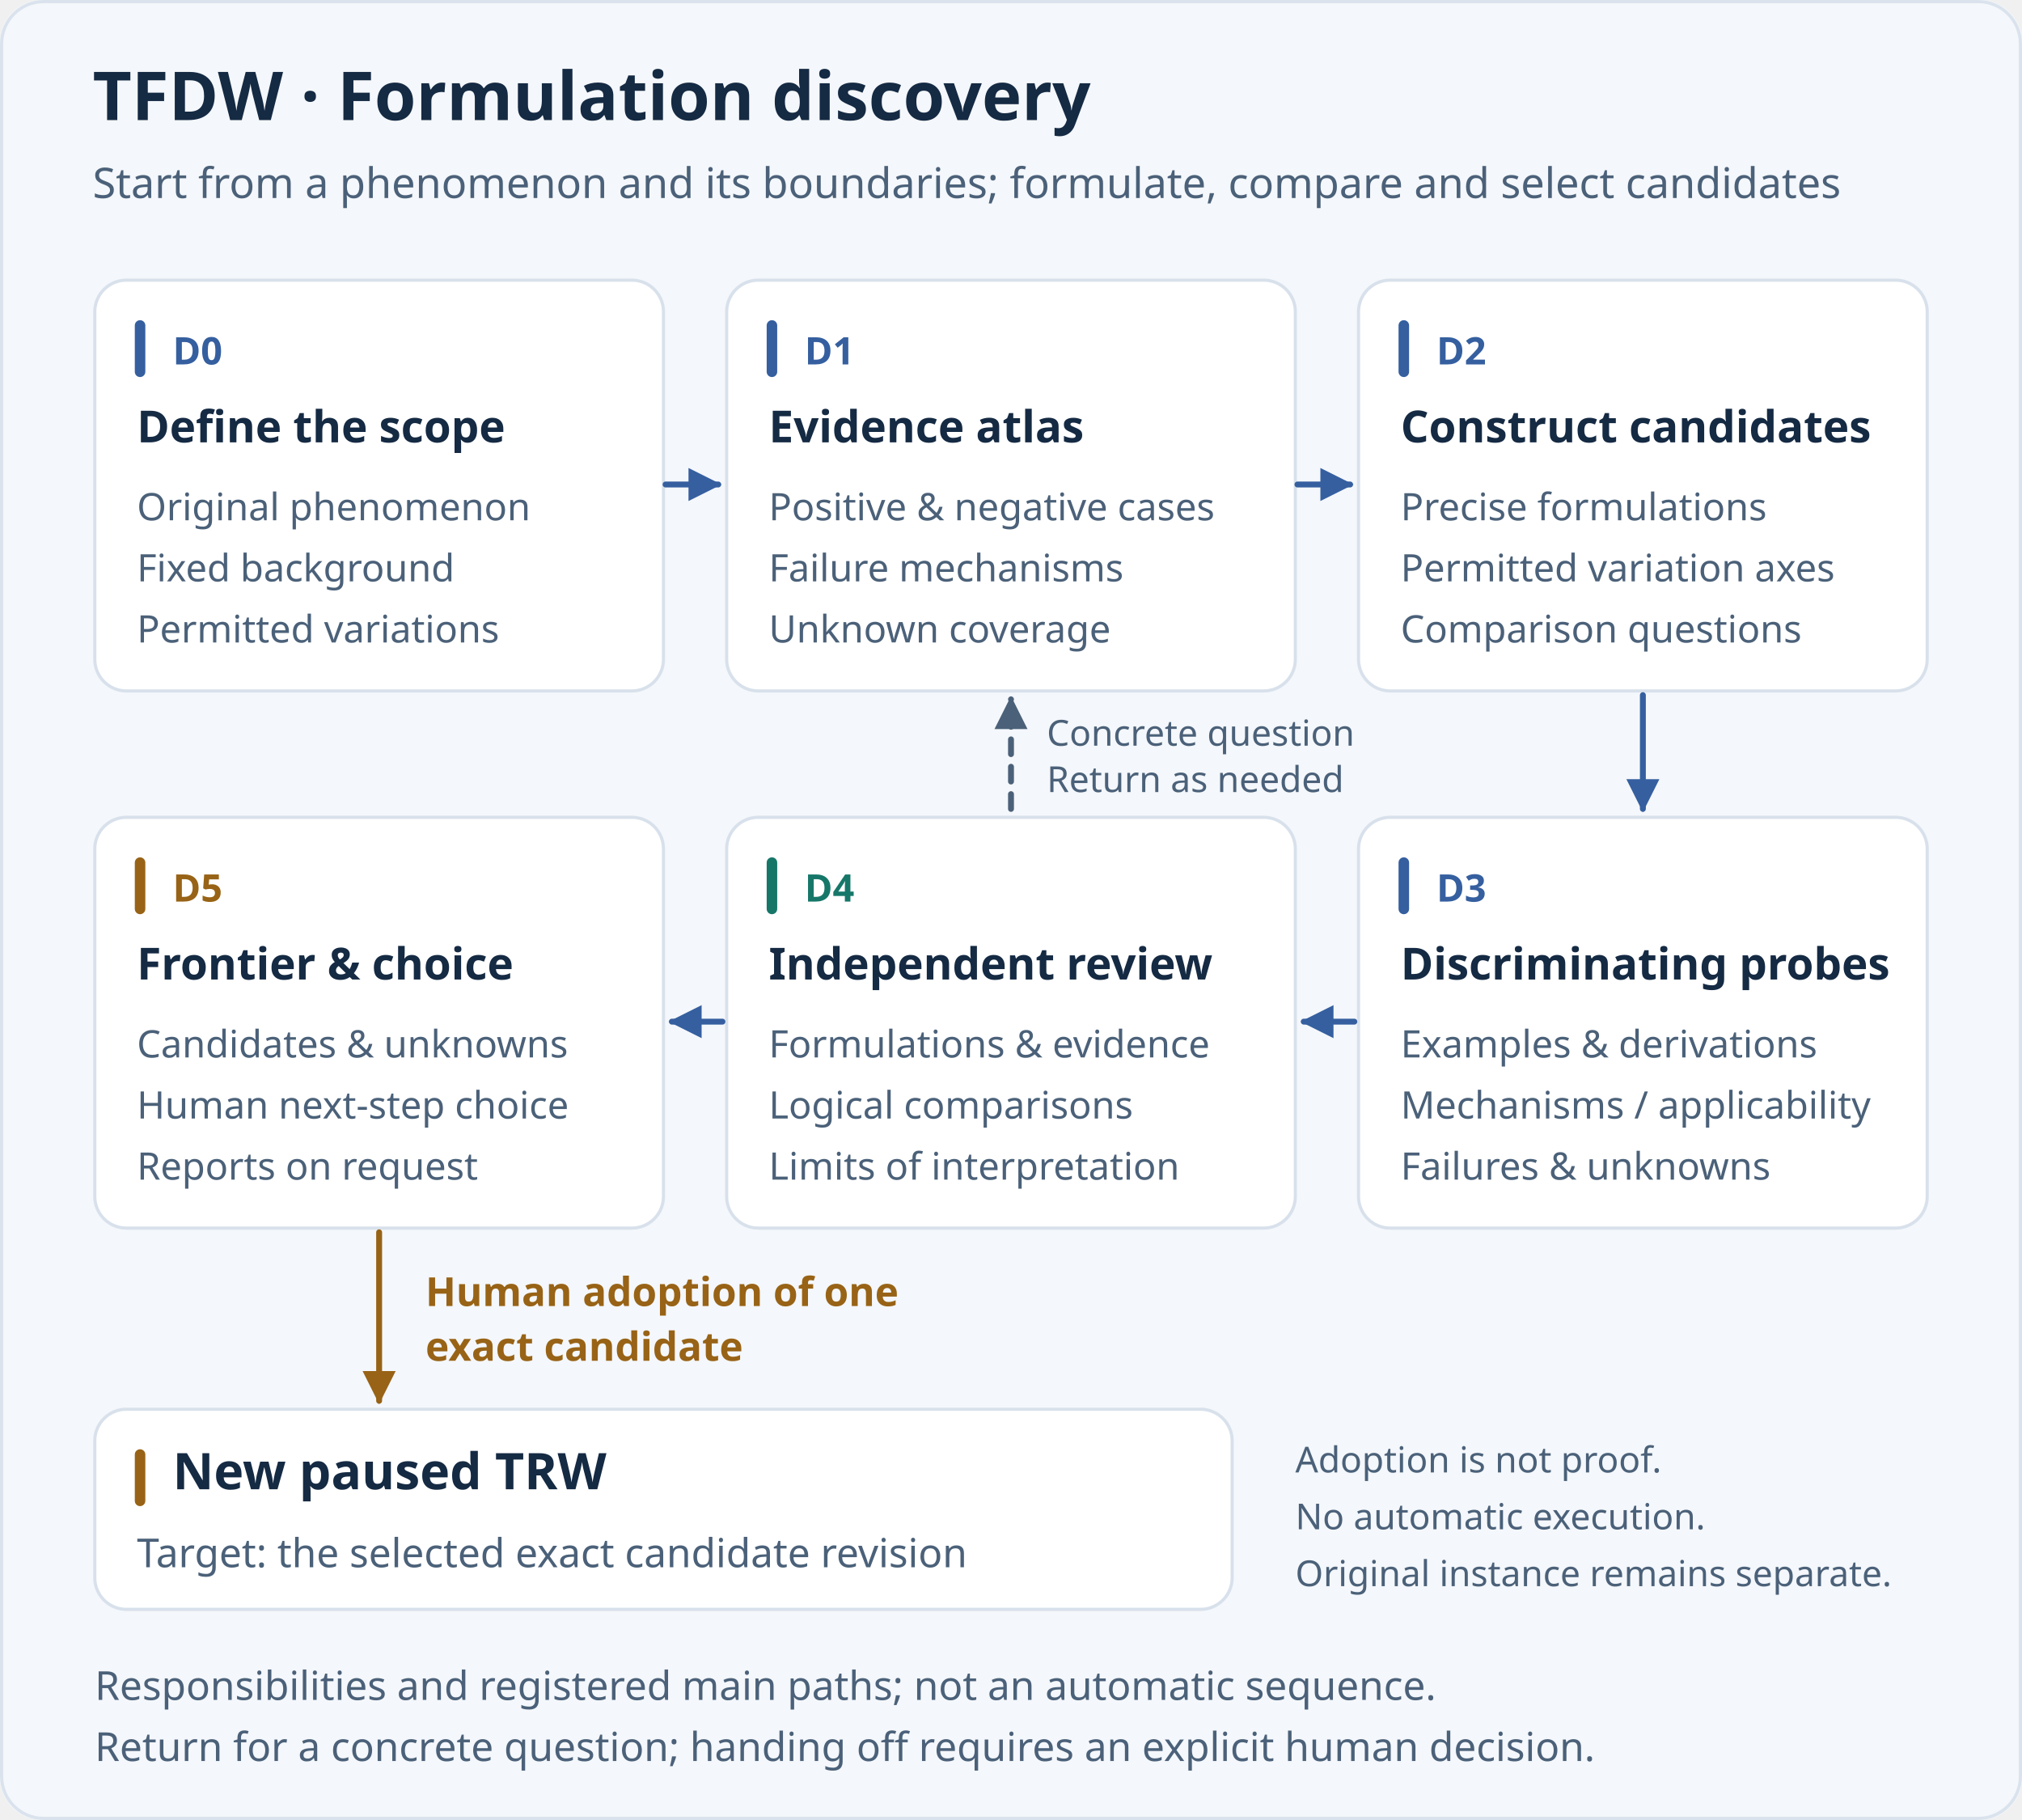
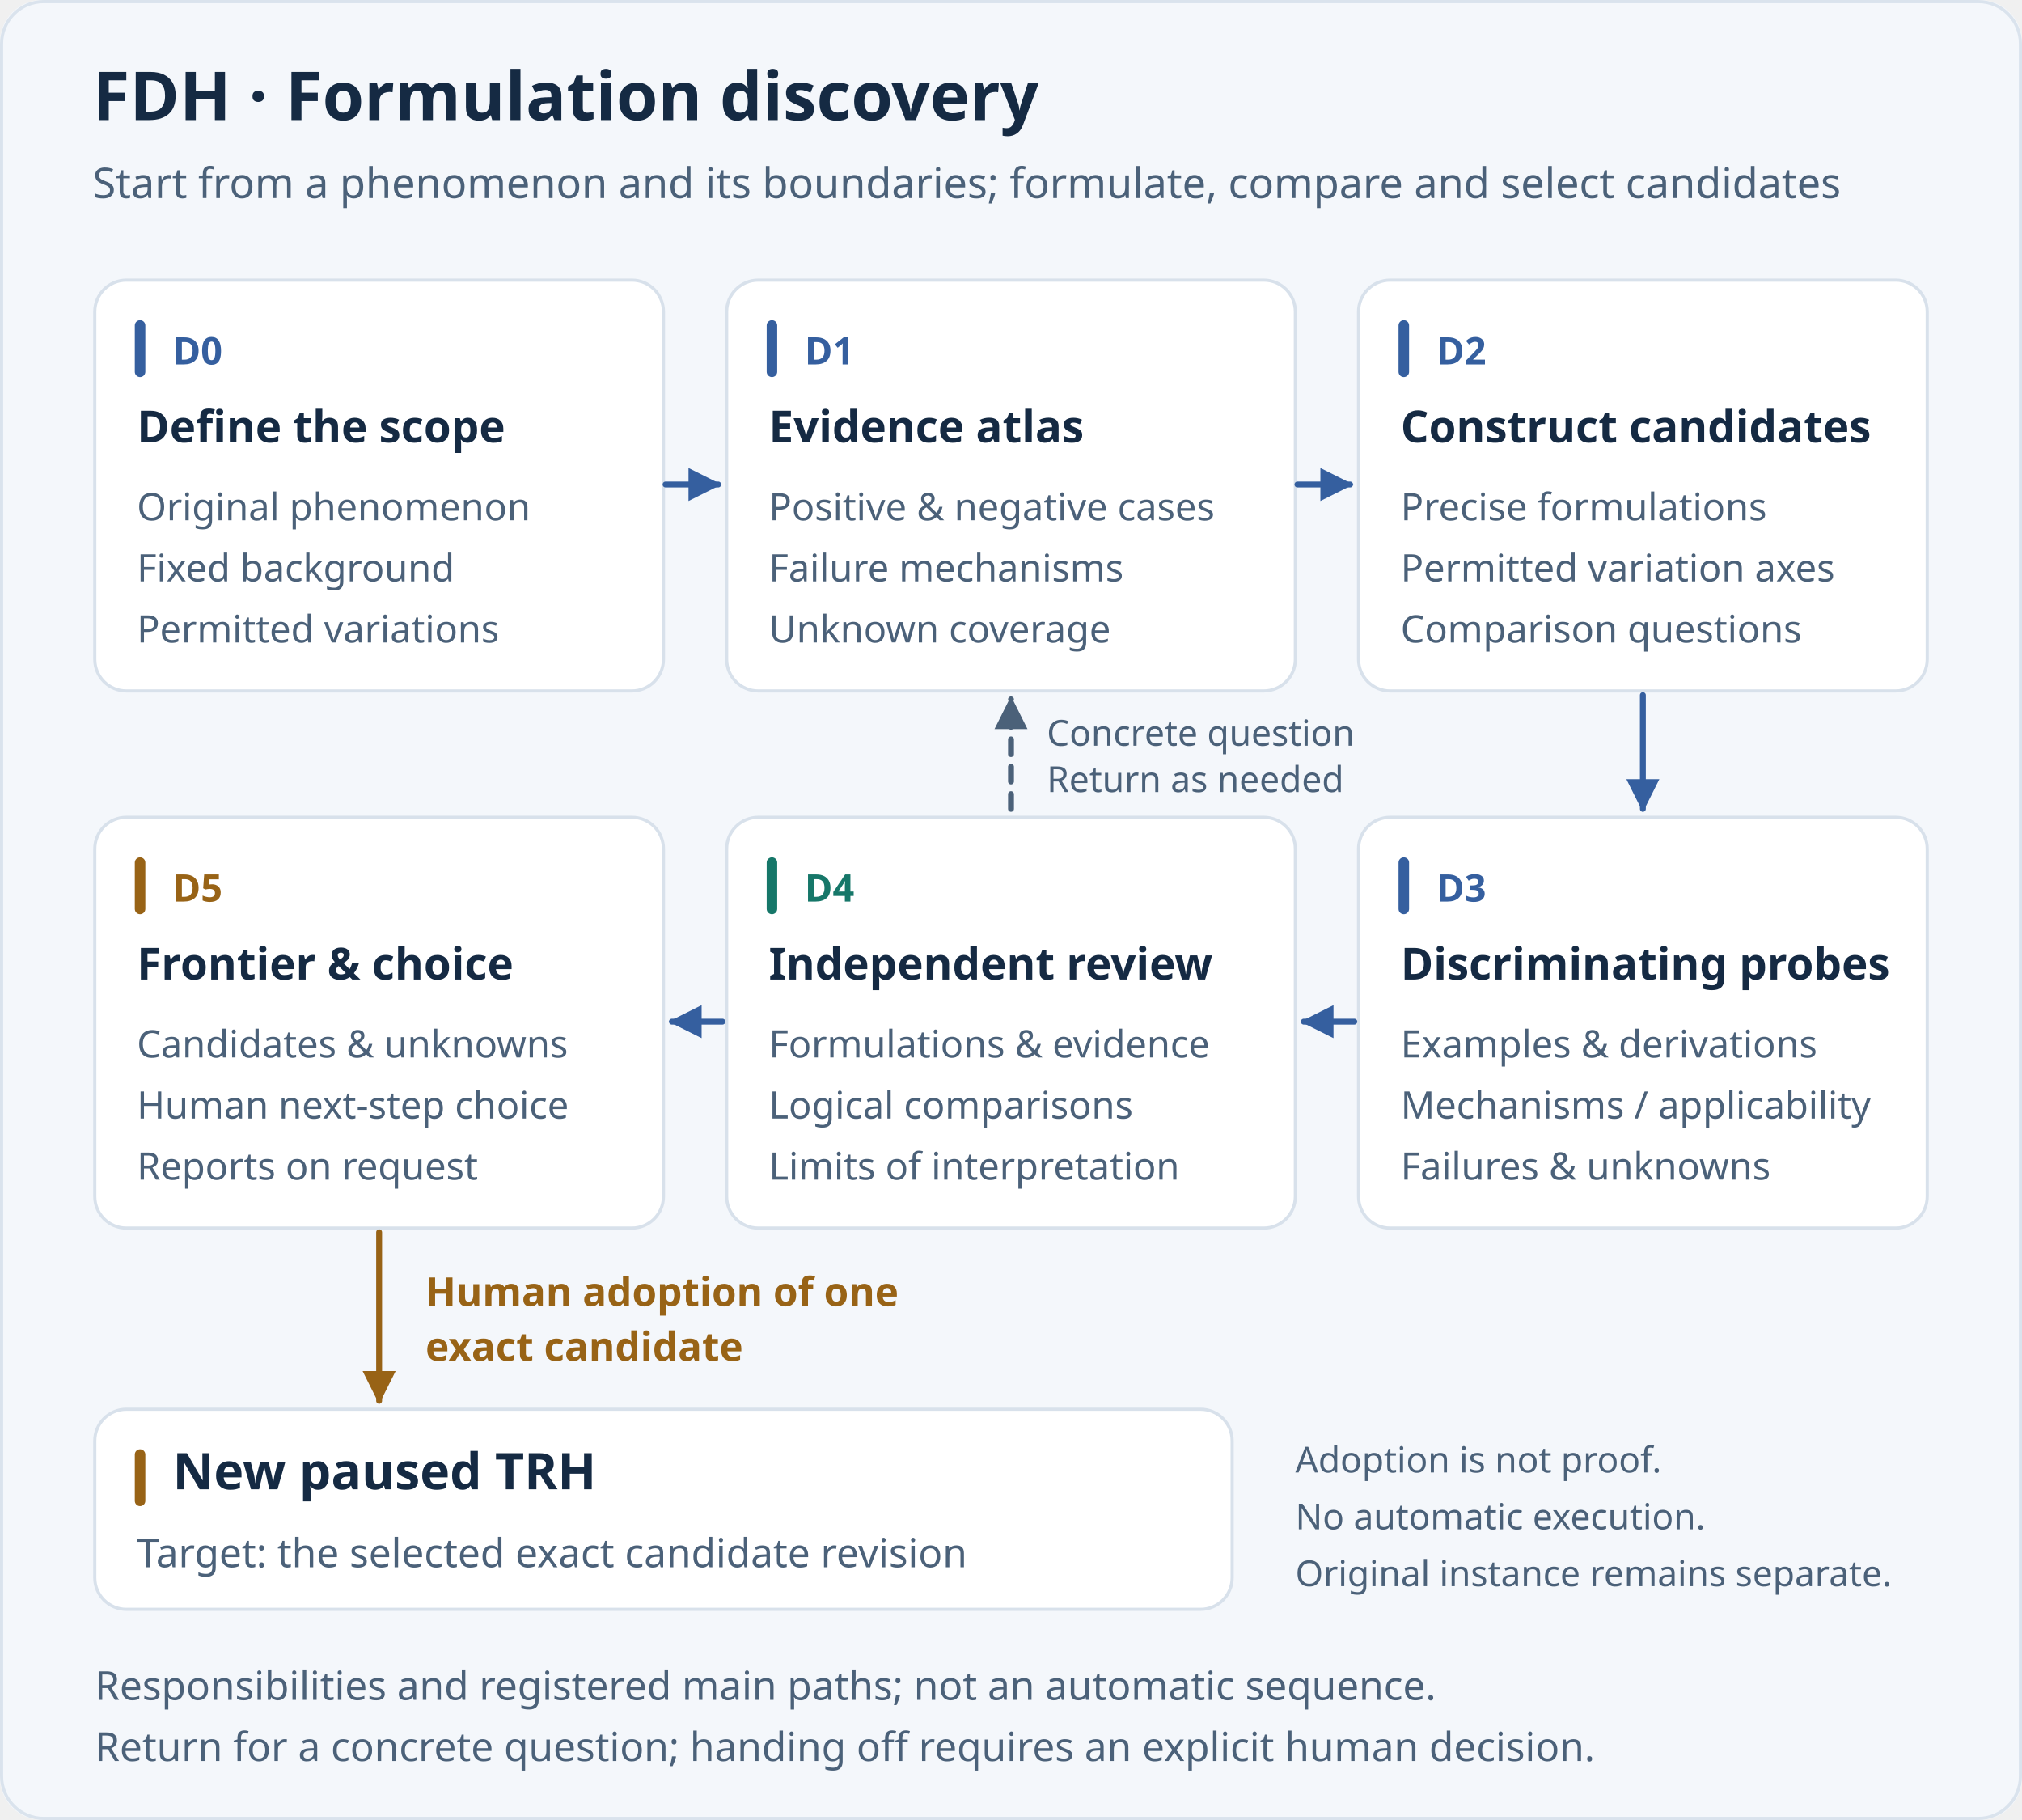
<svg xmlns="http://www.w3.org/2000/svg" width="960" height="864" viewBox="0 0 960 864" role="img" aria-labelledby="figure-title" lang="en">
  <defs>
    <marker id="arrow-main" viewBox="0 0 10 10" refX="8.2" refY="5" markerWidth="7" markerHeight="7" orient="auto-start-reverse">
      <path d="M 1 1 L 9 5 L 1 9 Z" fill="#355f9f" />
    </marker>
    <marker id="arrow-return" viewBox="0 0 10 10" refX="8.2" refY="5" markerWidth="7" markerHeight="7" orient="auto-start-reverse">
      <path d="M 1 1 L 9 5 L 1 9 Z" fill="#4b6179" />
    </marker>
    <marker id="arrow-human" viewBox="0 0 10 10" refX="8.2" refY="5" markerWidth="7" markerHeight="7" orient="auto-start-reverse">
      <path d="M 1 1 L 9 5 L 1 9 Z" fill="#986316" />
    </marker>
  </defs>
  <rect x="0" y="0" width="960" height="864" rx="20" fill="#f4f7fb" />
  <rect x="0.75" y="0.75" width="958.5" height="862.5" rx="20" fill="none" stroke="#dae3ed" stroke-width="1.5" />
-   <text x="44" y="57" font-family="Noto Sans, Noto Sans CJK SC, DejaVu Sans, sans-serif" font-size="32" font-weight="700" fill="#152a43" text-anchor="start">TFDW · Formulation discovery</text>
+   <text x="44" y="57" font-family="Noto Sans, Noto Sans CJK SC, DejaVu Sans, sans-serif" font-size="32" font-weight="700" fill="#152a43" text-anchor="start">FDH · Formulation discovery</text>
  <text x="44" y="94" font-family="Noto Sans, Noto Sans CJK SC, DejaVu Sans, sans-serif" font-size="20" font-weight="400" fill="#4b6179" text-anchor="start">Start from a phenomenon and its boundaries; formulate, compare and select candidates</text>
  <rect x="45" y="133" width="270" height="195" rx="15" fill="#ffffff" stroke="#d8e1eb" stroke-width="1.5" />
  <rect x="64" y="152" width="5" height="27" rx="2.5" fill="#355f9f" />
  <text x="82" y="173" font-family="Noto Sans, Noto Sans CJK SC, DejaVu Sans, sans-serif" font-size="18" font-weight="700" fill="#355f9f" text-anchor="start">D0</text>
  <text x="65" y="210" font-family="Noto Sans, Noto Sans CJK SC, DejaVu Sans, sans-serif" font-size="21" font-weight="700" fill="#152a43" text-anchor="start">Define the scope</text>
  <text x="65" y="247" font-family="Noto Sans, Noto Sans CJK SC, DejaVu Sans, sans-serif" font-size="18" font-weight="400" fill="#4b6179" text-anchor="start">Original phenomenon</text>
  <text x="65" y="276" font-family="Noto Sans, Noto Sans CJK SC, DejaVu Sans, sans-serif" font-size="18" font-weight="400" fill="#4b6179" text-anchor="start">Fixed background</text>
  <text x="65" y="305" font-family="Noto Sans, Noto Sans CJK SC, DejaVu Sans, sans-serif" font-size="18" font-weight="400" fill="#4b6179" text-anchor="start">Permitted variations</text>
  <rect x="345" y="133" width="270" height="195" rx="15" fill="#ffffff" stroke="#d8e1eb" stroke-width="1.5" />
  <rect x="364" y="152" width="5" height="27" rx="2.5" fill="#355f9f" />
  <text x="382" y="173" font-family="Noto Sans, Noto Sans CJK SC, DejaVu Sans, sans-serif" font-size="18" font-weight="700" fill="#355f9f" text-anchor="start">D1</text>
  <text x="365" y="210" font-family="Noto Sans, Noto Sans CJK SC, DejaVu Sans, sans-serif" font-size="21" font-weight="700" fill="#152a43" text-anchor="start">Evidence atlas</text>
  <text x="365" y="247" font-family="Noto Sans, Noto Sans CJK SC, DejaVu Sans, sans-serif" font-size="18" font-weight="400" fill="#4b6179" text-anchor="start">Positive &amp; negative cases</text>
  <text x="365" y="276" font-family="Noto Sans, Noto Sans CJK SC, DejaVu Sans, sans-serif" font-size="18" font-weight="400" fill="#4b6179" text-anchor="start">Failure mechanisms</text>
  <text x="365" y="305" font-family="Noto Sans, Noto Sans CJK SC, DejaVu Sans, sans-serif" font-size="18" font-weight="400" fill="#4b6179" text-anchor="start">Unknown coverage</text>
  <rect x="645" y="133" width="270" height="195" rx="15" fill="#ffffff" stroke="#d8e1eb" stroke-width="1.5" />
  <rect x="664" y="152" width="5" height="27" rx="2.5" fill="#355f9f" />
  <text x="682" y="173" font-family="Noto Sans, Noto Sans CJK SC, DejaVu Sans, sans-serif" font-size="18" font-weight="700" fill="#355f9f" text-anchor="start">D2</text>
  <text x="665" y="210" font-family="Noto Sans, Noto Sans CJK SC, DejaVu Sans, sans-serif" font-size="21" font-weight="700" fill="#152a43" text-anchor="start">Construct candidates</text>
  <text x="665" y="247" font-family="Noto Sans, Noto Sans CJK SC, DejaVu Sans, sans-serif" font-size="18" font-weight="400" fill="#4b6179" text-anchor="start">Precise formulations</text>
  <text x="665" y="276" font-family="Noto Sans, Noto Sans CJK SC, DejaVu Sans, sans-serif" font-size="18" font-weight="400" fill="#4b6179" text-anchor="start">Permitted variation axes</text>
  <text x="665" y="305" font-family="Noto Sans, Noto Sans CJK SC, DejaVu Sans, sans-serif" font-size="18" font-weight="400" fill="#4b6179" text-anchor="start">Comparison questions</text>
  <rect x="645" y="388" width="270" height="195" rx="15" fill="#ffffff" stroke="#d8e1eb" stroke-width="1.5" />
  <rect x="664" y="407" width="5" height="27" rx="2.5" fill="#355f9f" />
  <text x="682" y="428" font-family="Noto Sans, Noto Sans CJK SC, DejaVu Sans, sans-serif" font-size="18" font-weight="700" fill="#355f9f" text-anchor="start">D3</text>
  <text x="665" y="465" font-family="Noto Sans, Noto Sans CJK SC, DejaVu Sans, sans-serif" font-size="21" font-weight="700" fill="#152a43" text-anchor="start">Discriminating probes</text>
  <text x="665" y="502" font-family="Noto Sans, Noto Sans CJK SC, DejaVu Sans, sans-serif" font-size="18" font-weight="400" fill="#4b6179" text-anchor="start">Examples &amp; derivations</text>
  <text x="665" y="531" font-family="Noto Sans, Noto Sans CJK SC, DejaVu Sans, sans-serif" font-size="18" font-weight="400" fill="#4b6179" text-anchor="start">Mechanisms / applicability</text>
  <text x="665" y="560" font-family="Noto Sans, Noto Sans CJK SC, DejaVu Sans, sans-serif" font-size="18" font-weight="400" fill="#4b6179" text-anchor="start">Failures &amp; unknowns</text>
  <rect x="345" y="388" width="270" height="195" rx="15" fill="#ffffff" stroke="#d8e1eb" stroke-width="1.5" />
  <rect x="364" y="407" width="5" height="27" rx="2.5" fill="#167769" />
  <text x="382" y="428" font-family="Noto Sans, Noto Sans CJK SC, DejaVu Sans, sans-serif" font-size="18" font-weight="700" fill="#167769" text-anchor="start">D4</text>
  <text x="365" y="465" font-family="Noto Sans, Noto Sans CJK SC, DejaVu Sans, sans-serif" font-size="21" font-weight="700" fill="#152a43" text-anchor="start">Independent review</text>
  <text x="365" y="502" font-family="Noto Sans, Noto Sans CJK SC, DejaVu Sans, sans-serif" font-size="18" font-weight="400" fill="#4b6179" text-anchor="start">Formulations &amp; evidence</text>
  <text x="365" y="531" font-family="Noto Sans, Noto Sans CJK SC, DejaVu Sans, sans-serif" font-size="18" font-weight="400" fill="#4b6179" text-anchor="start">Logical comparisons</text>
  <text x="365" y="560" font-family="Noto Sans, Noto Sans CJK SC, DejaVu Sans, sans-serif" font-size="18" font-weight="400" fill="#4b6179" text-anchor="start">Limits of interpretation</text>
  <rect x="45" y="388" width="270" height="195" rx="15" fill="#ffffff" stroke="#d8e1eb" stroke-width="1.5" />
  <rect x="64" y="407" width="5" height="27" rx="2.5" fill="#986316" />
  <text x="82" y="428" font-family="Noto Sans, Noto Sans CJK SC, DejaVu Sans, sans-serif" font-size="18" font-weight="700" fill="#986316" text-anchor="start">D5</text>
  <text x="65" y="465" font-family="Noto Sans, Noto Sans CJK SC, DejaVu Sans, sans-serif" font-size="21" font-weight="700" fill="#152a43" text-anchor="start">Frontier &amp; choice</text>
  <text x="65" y="502" font-family="Noto Sans, Noto Sans CJK SC, DejaVu Sans, sans-serif" font-size="18" font-weight="400" fill="#4b6179" text-anchor="start">Candidates &amp; unknowns</text>
  <text x="65" y="531" font-family="Noto Sans, Noto Sans CJK SC, DejaVu Sans, sans-serif" font-size="18" font-weight="400" fill="#4b6179" text-anchor="start">Human next-step choice</text>
  <text x="65" y="560" font-family="Noto Sans, Noto Sans CJK SC, DejaVu Sans, sans-serif" font-size="18" font-weight="400" fill="#4b6179" text-anchor="start">Reports on request</text>
  <path d="M 316 230 L 341 230" fill="none" stroke="#355f9f" stroke-width="2.8" stroke-linejoin="round" stroke-linecap="round" marker-end="url(#arrow-main)" />
  <path d="M 616 230 L 641 230" fill="none" stroke="#355f9f" stroke-width="2.8" stroke-linejoin="round" stroke-linecap="round" marker-end="url(#arrow-main)" />
  <path d="M 780 330 L 780 384" fill="none" stroke="#355f9f" stroke-width="2.8" stroke-linejoin="round" stroke-linecap="round" marker-end="url(#arrow-main)" />
  <path d="M 643 485 L 619 485" fill="none" stroke="#355f9f" stroke-width="2.8" stroke-linejoin="round" stroke-linecap="round" marker-end="url(#arrow-main)" />
  <path d="M 343 485 L 319 485" fill="none" stroke="#355f9f" stroke-width="2.8" stroke-linejoin="round" stroke-linecap="round" marker-end="url(#arrow-main)" />
  <path d="M 480 384 L 480 332" fill="none" stroke="#4b6179" stroke-width="2.8" stroke-linejoin="round" stroke-linecap="round" marker-end="url(#arrow-return)" stroke-dasharray="7 6" />
  <text x="497" y="354" font-family="Noto Sans, Noto Sans CJK SC, DejaVu Sans, sans-serif" font-size="17" font-weight="400" fill="#4b6179" text-anchor="start">Concrete question</text>
  <text x="497" y="376" font-family="Noto Sans, Noto Sans CJK SC, DejaVu Sans, sans-serif" font-size="17" font-weight="400" fill="#4b6179" text-anchor="start">Return as needed</text>
  <path d="M 180 585 L 180 665" fill="none" stroke="#986316" stroke-width="2.8" stroke-linejoin="round" stroke-linecap="round" marker-end="url(#arrow-human)" />
  <text x="202" y="620" font-family="Noto Sans, Noto Sans CJK SC, DejaVu Sans, sans-serif" font-size="19" font-weight="700" fill="#986316" text-anchor="start">Human adoption of one</text>
  <text x="202" y="646" font-family="Noto Sans, Noto Sans CJK SC, DejaVu Sans, sans-serif" font-size="19" font-weight="700" fill="#986316" text-anchor="start">exact candidate</text>
  <rect x="45" y="669" width="540" height="95" rx="15" fill="#ffffff" stroke="#d8e1eb" stroke-width="1.5" />
  <rect x="64" y="688" width="5" height="27" rx="2.5" fill="#986316" />
-   <text x="82" y="707" font-family="Noto Sans, Noto Sans CJK SC, DejaVu Sans, sans-serif" font-size="24" font-weight="700" fill="#152a43" text-anchor="start">New paused TRW</text>
+   <text x="82" y="707" font-family="Noto Sans, Noto Sans CJK SC, DejaVu Sans, sans-serif" font-size="24" font-weight="700" fill="#152a43" text-anchor="start">New paused TRH</text>
  <text x="65" y="744" font-family="Noto Sans, Noto Sans CJK SC, DejaVu Sans, sans-serif" font-size="19" font-weight="400" fill="#4b6179" text-anchor="start">Target: the selected exact candidate revision</text>
  <text x="615" y="699" font-family="Noto Sans, Noto Sans CJK SC, DejaVu Sans, sans-serif" font-size="17" font-weight="400" fill="#4b6179" text-anchor="start">Adoption is not proof.</text>
  <text x="615" y="726" font-family="Noto Sans, Noto Sans CJK SC, DejaVu Sans, sans-serif" font-size="17" font-weight="400" fill="#4b6179" text-anchor="start">No automatic execution.</text>
  <text x="615" y="753" font-family="Noto Sans, Noto Sans CJK SC, DejaVu Sans, sans-serif" font-size="17" font-weight="400" fill="#4b6179" text-anchor="start">Original instance remains separate.</text>
  <text x="45" y="807" font-family="Noto Sans, Noto Sans CJK SC, DejaVu Sans, sans-serif" font-size="19" font-weight="400" fill="#4b6179" text-anchor="start">Responsibilities and registered main paths; not an automatic sequence.</text>
  <text x="45" y="836" font-family="Noto Sans, Noto Sans CJK SC, DejaVu Sans, sans-serif" font-size="19" font-weight="400" fill="#4b6179" text-anchor="start">Return for a concrete question; handing off requires an explicit human decision.</text>
</svg>
